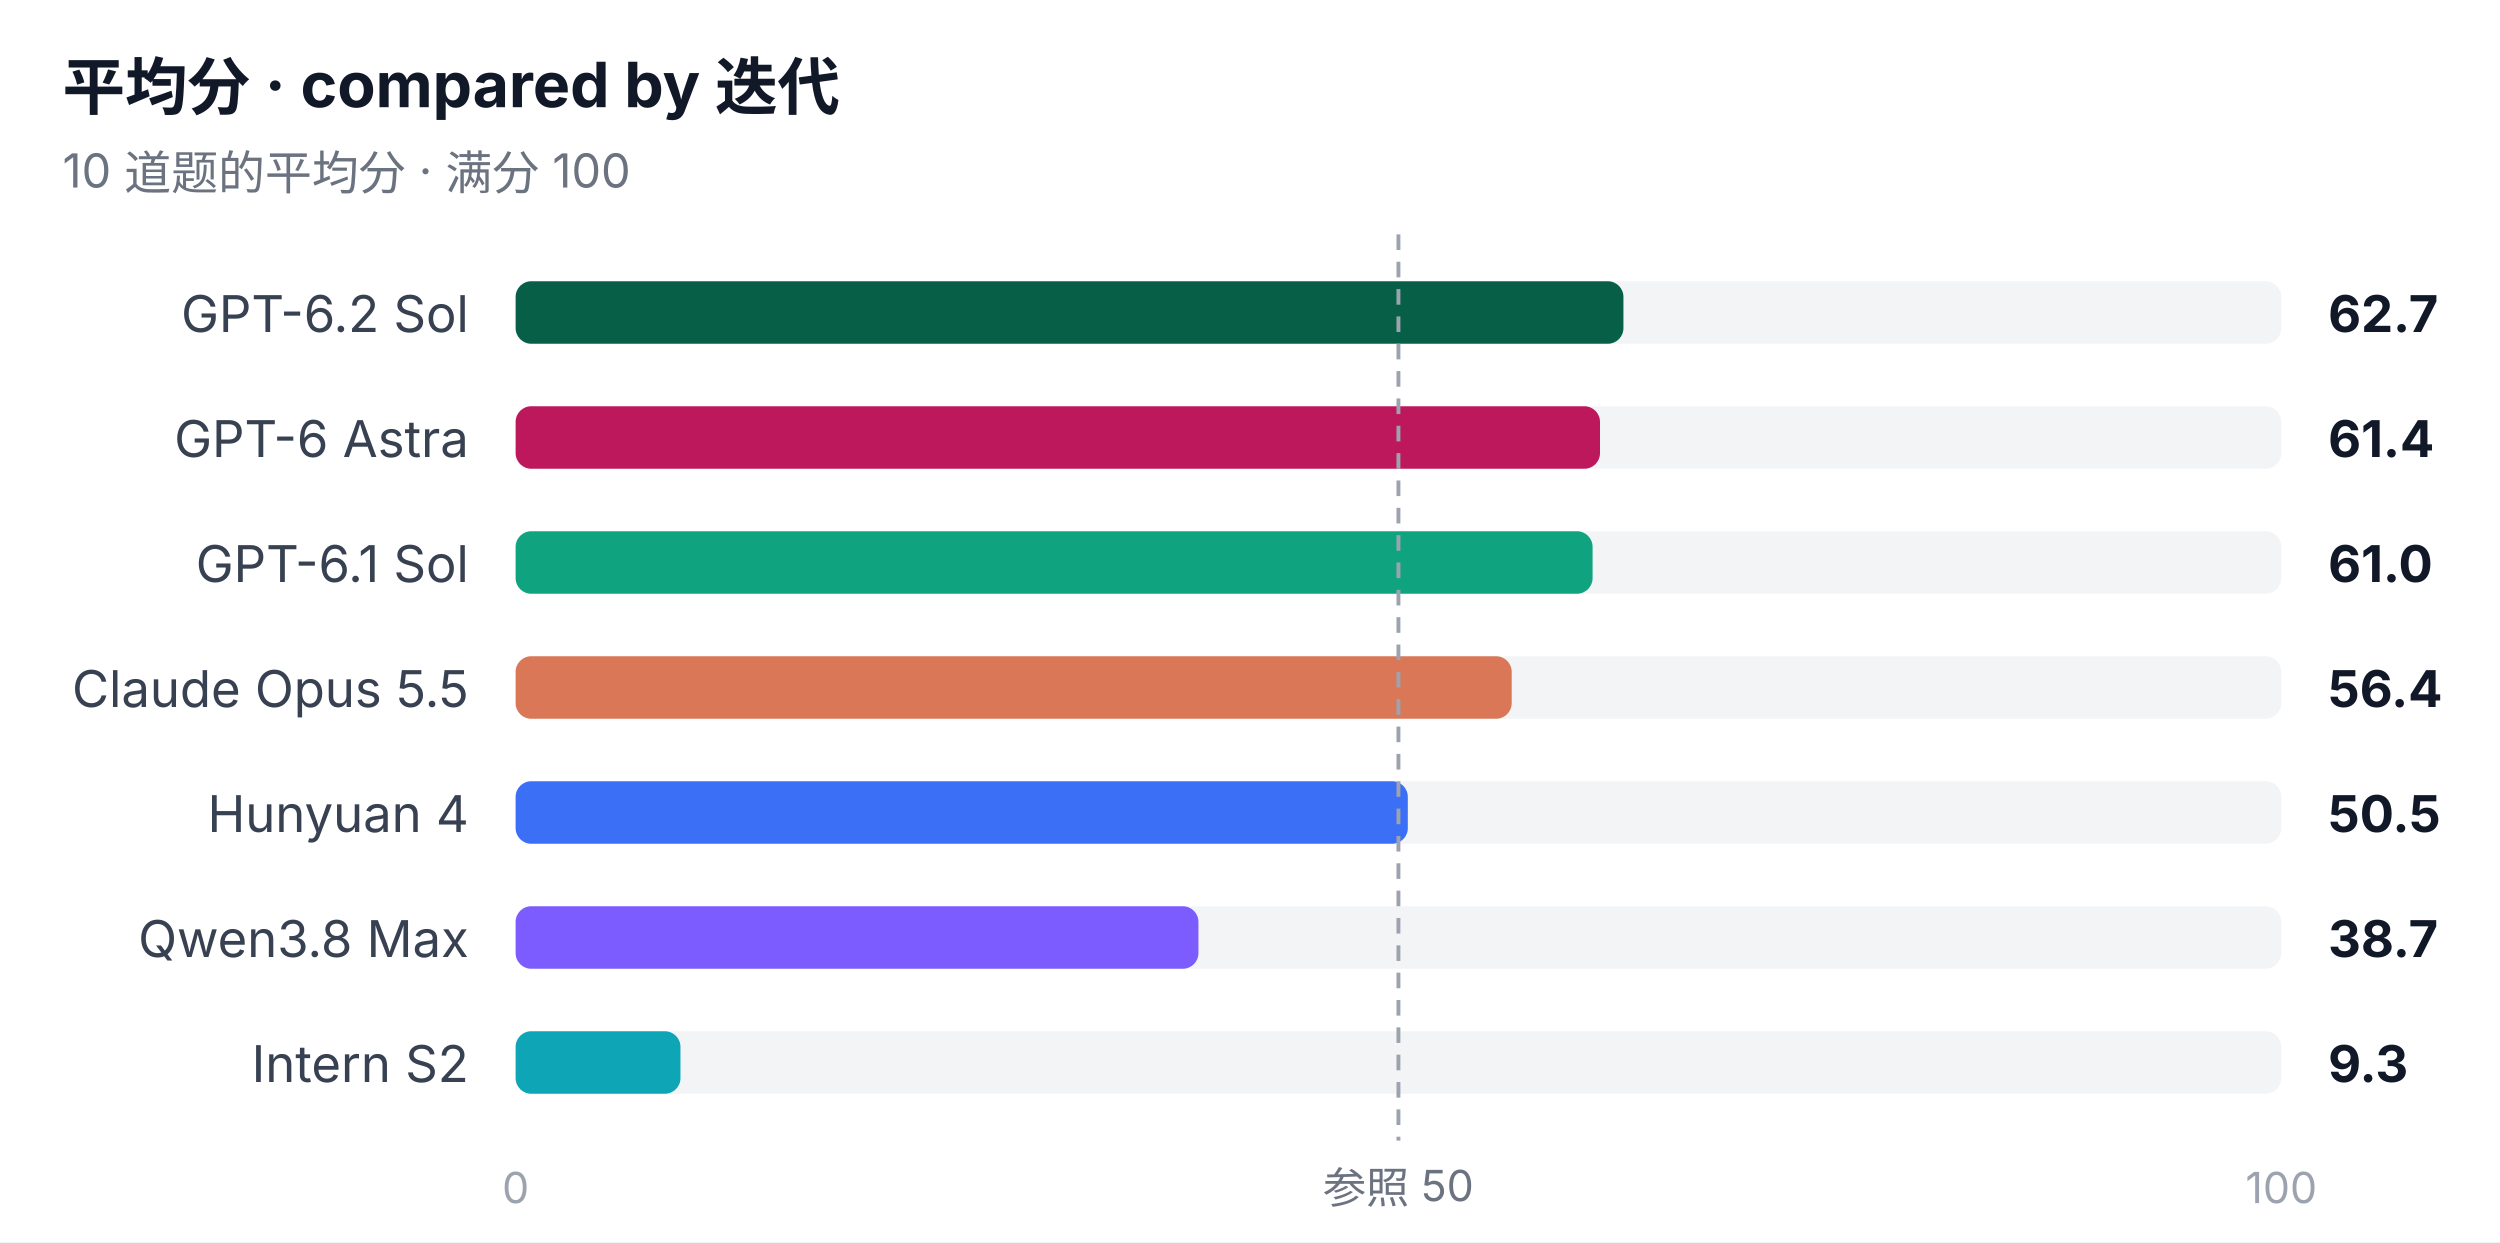
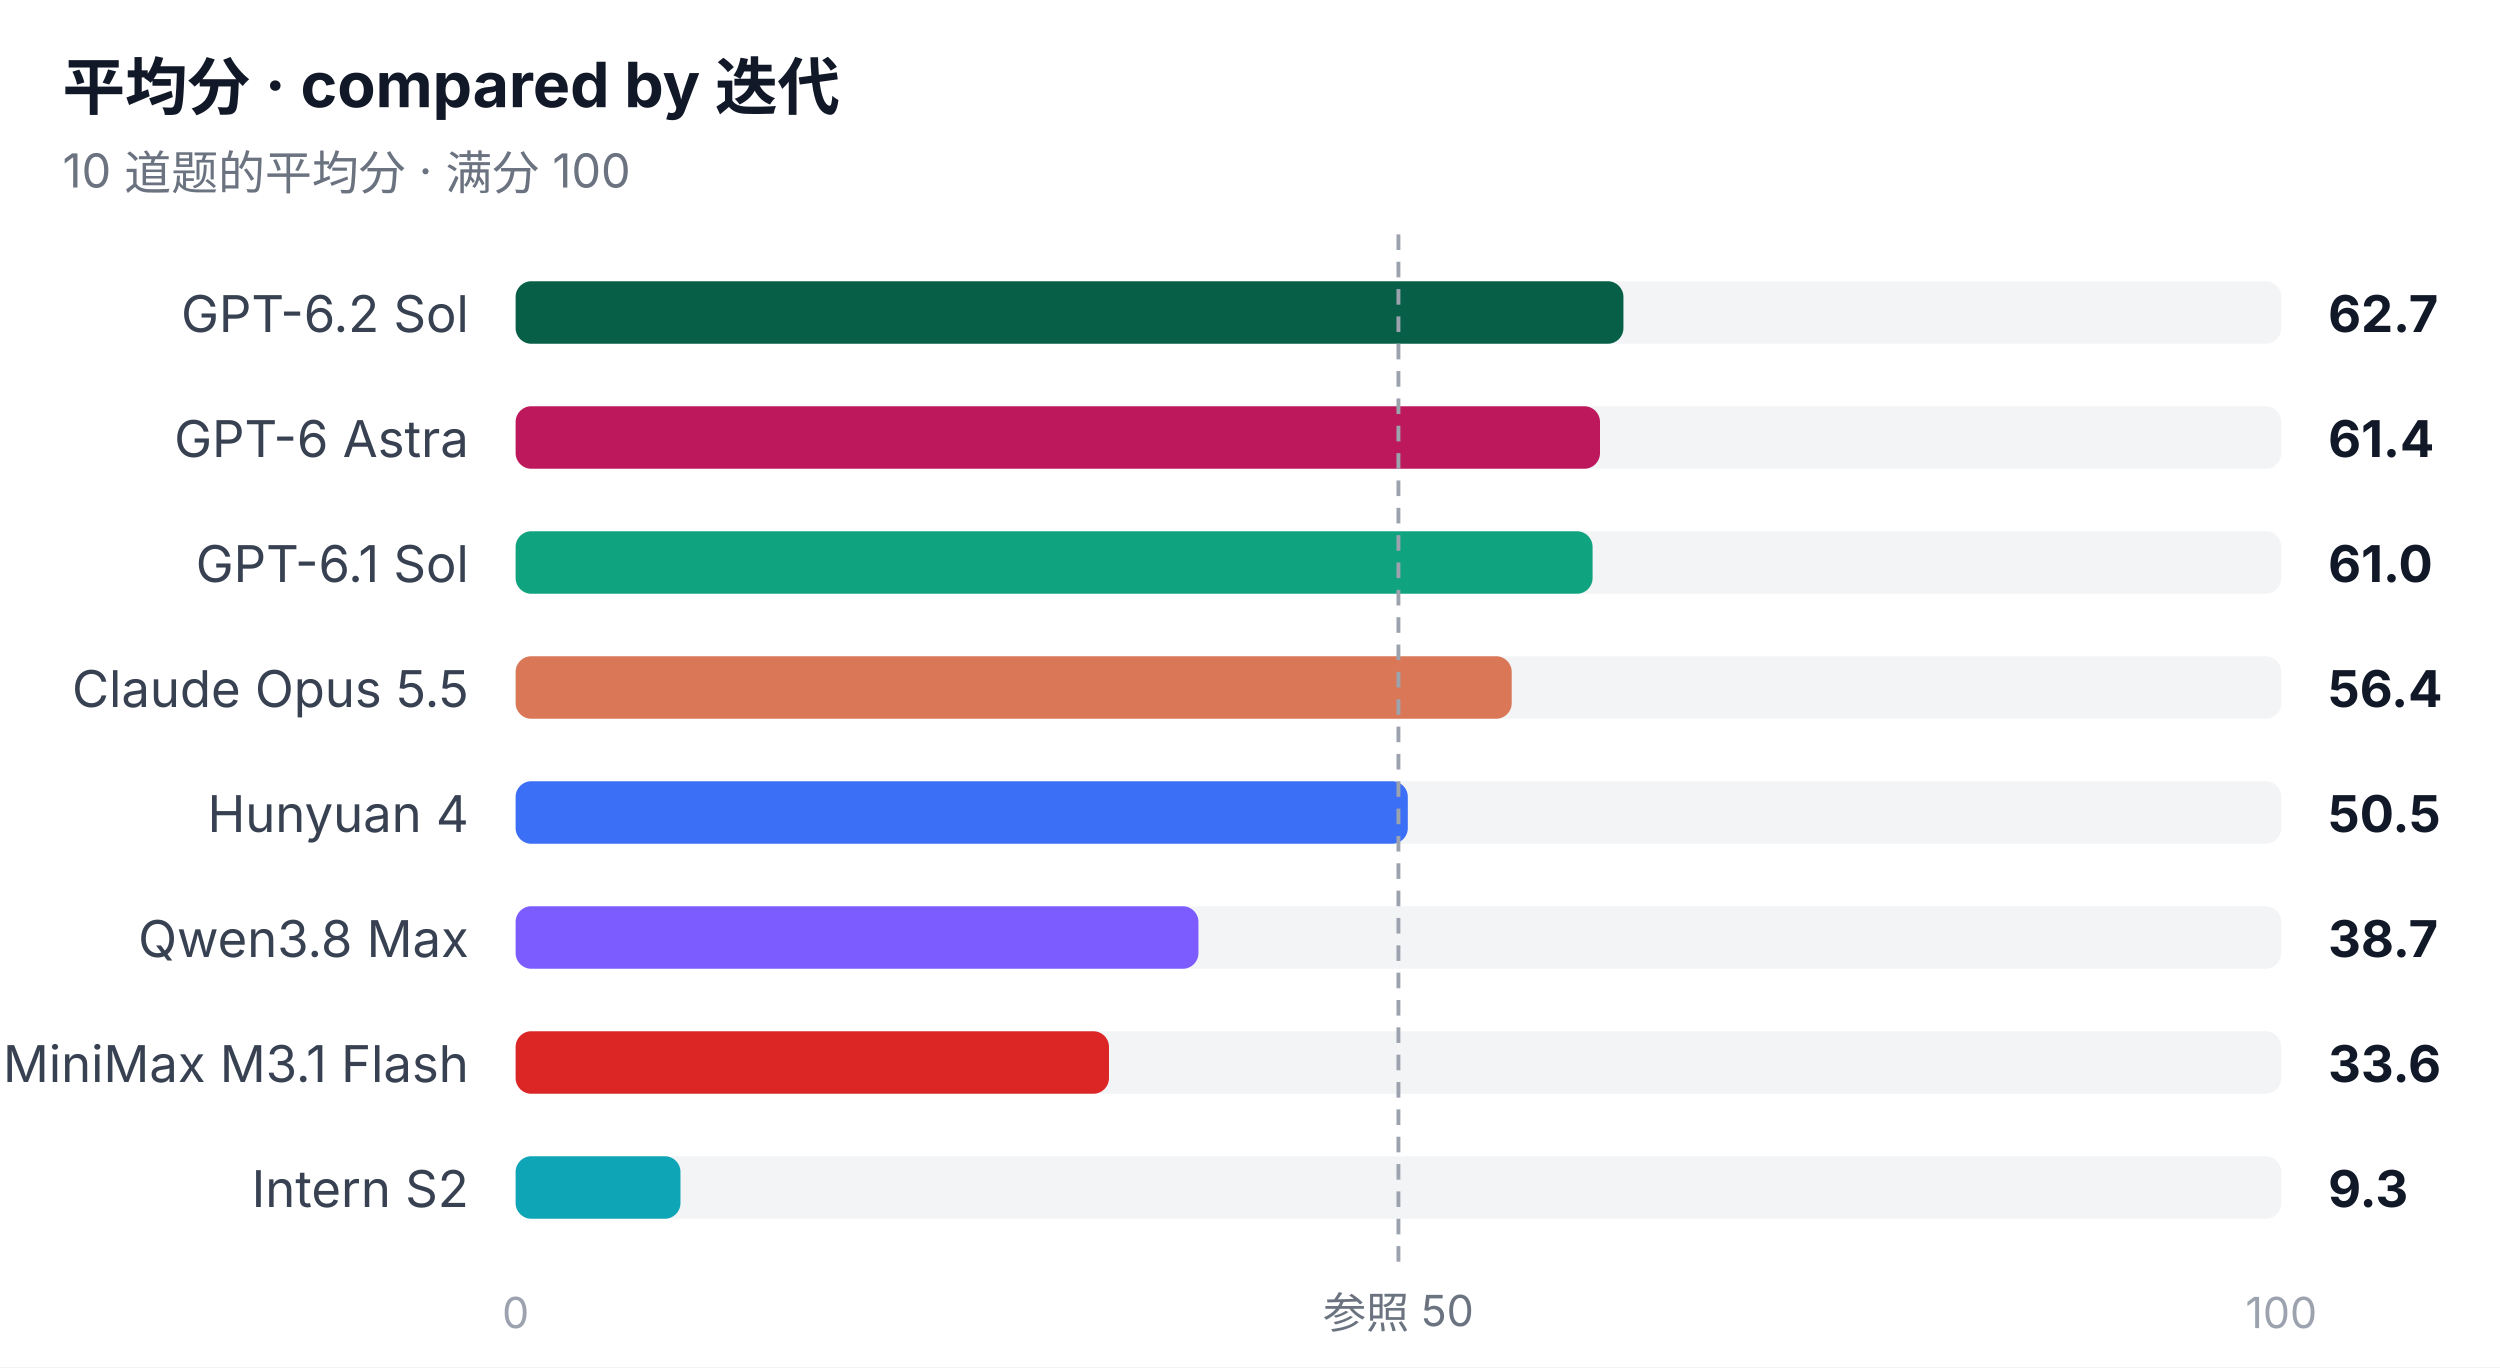
- <svg xmlns="http://www.w3.org/2000/svg" width="640" height="318" viewBox="0 0 640 318" font-family="Inter, -apple-system, BlinkMacSystemFont, 'Segoe UI', Roboto, 'Helvetica Neue', Arial, 'PingFang SC', 'Microsoft YaHei', sans-serif">
-   <rect width="640" height="318" fill="#ffffff" />
+ <svg xmlns="http://www.w3.org/2000/svg" width="640" height="350" viewBox="0 0 640 350" font-family="Inter, -apple-system, BlinkMacSystemFont, 'Segoe UI', Roboto, 'Helvetica Neue', Arial, 'PingFang SC', 'Microsoft YaHei', sans-serif">
+   <rect width="640" height="350" fill="#ffffff" />
  <text x="16" y="28" font-size="16" font-weight="700" fill="#111827">平均分 · compared by 迭代</text>
  <text x="16" y="48" font-size="12" fill="#6b7280">10 道题的平均分 · 满分 100</text>
  <text x="120" y="85.0" font-size="13" fill="#374151" text-anchor="end">GPT-6.2 Sol</text>
  <rect x="132" y="72.0" width="452" height="16" rx="4" fill="#f3f4f6" />
  <rect x="132" y="72.0" width="283.6" height="16" rx="4" fill="#065f46" />
  <text x="596" y="85.0" font-size="13" font-weight="700" fill="#111827">62.7</text>
  <text x="120" y="117.0" font-size="13" fill="#374151" text-anchor="end">GPT-6 Astra</text>
  <rect x="132" y="104.0" width="452" height="16" rx="4" fill="#f3f4f6" />
  <rect x="132" y="104.0" width="277.6" height="16" rx="4" fill="#be185d" />
  <text x="596" y="117.0" font-size="13" font-weight="700" fill="#111827">61.4</text>
  <text x="120" y="149.0" font-size="13" fill="#374151" text-anchor="end">GPT-6.1 Sol</text>
  <rect x="132" y="136.0" width="452" height="16" rx="4" fill="#f3f4f6" />
  <rect x="132" y="136.0" width="275.7" height="16" rx="4" fill="#10a37f" />
  <text x="596" y="149.0" font-size="13" font-weight="700" fill="#111827">61.0</text>
  <text x="120" y="181.0" font-size="13" fill="#374151" text-anchor="end">Claude Opus 5.5</text>
  <rect x="132" y="168.0" width="452" height="16" rx="4" fill="#f3f4f6" />
  <rect x="132" y="168.0" width="255.0" height="16" rx="4" fill="#d97757" />
  <text x="596" y="181.0" font-size="13" font-weight="700" fill="#111827">56.4</text>
  <text x="120" y="213.0" font-size="13" fill="#374151" text-anchor="end">Hunyuan 4</text>
  <rect x="132" y="200.0" width="452" height="16" rx="4" fill="#f3f4f6" />
  <rect x="132" y="200.0" width="228.4" height="16" rx="4" fill="#3b6ff5" />
  <text x="596" y="213.0" font-size="13" font-weight="700" fill="#111827">50.5</text>
  <text x="120" y="245.0" font-size="13" fill="#374151" text-anchor="end">Qwen3.8 Max</text>
  <rect x="132" y="232.0" width="452" height="16" rx="4" fill="#f3f4f6" />
  <rect x="132" y="232.0" width="174.8" height="16" rx="4" fill="#7c5cff" />
  <text x="596" y="245.0" font-size="13" font-weight="700" fill="#111827">38.7</text>
-   <text x="120" y="277.0" font-size="13" fill="#374151" text-anchor="end">Intern S2</text>
+   <text x="120" y="277.0" font-size="13" fill="#374151" text-anchor="end">MiniMax M3.1 Flash</text>
  <rect x="132" y="264.0" width="452" height="16" rx="4" fill="#f3f4f6" />
-   <rect x="132" y="264.0" width="42.2" height="16" rx="4" fill="#0ea5b7" />
-   <text x="596" y="277.0" font-size="13" font-weight="700" fill="#111827">9.3</text>
-   <line x1="358.0" y1="60" x2="358.0" y2="292" stroke="#9ca3af" stroke-dasharray="4 3" />
-   <text x="132.0" y="308" font-size="11" fill="#9ca3af" text-anchor="middle">0</text>
-   <text x="358.0" y="308" font-size="11" fill="#6b7280" text-anchor="middle">参照 50</text>
-   <text x="584.0" y="308" font-size="11" fill="#9ca3af" text-anchor="middle">100</text>
+   <rect x="132" y="264.0" width="151.9" height="16" rx="4" fill="#dc2626" />
+   <text x="596" y="277.0" font-size="13" font-weight="700" fill="#111827">33.6</text>
+   <text x="120" y="309.0" font-size="13" fill="#374151" text-anchor="end">Intern S2</text>
+   <rect x="132" y="296.0" width="452" height="16" rx="4" fill="#f3f4f6" />
+   <rect x="132" y="296.0" width="42.2" height="16" rx="4" fill="#0ea5b7" />
+   <text x="596" y="309.0" font-size="13" font-weight="700" fill="#111827">9.3</text>
+   <line x1="358.0" y1="60" x2="358.0" y2="324" stroke="#9ca3af" stroke-dasharray="4 3" />
+   <text x="132.0" y="340" font-size="11" fill="#9ca3af" text-anchor="middle">0</text>
+   <text x="358.0" y="340" font-size="11" fill="#6b7280" text-anchor="middle">参照 50</text>
+   <text x="584.0" y="340" font-size="11" fill="#9ca3af" text-anchor="middle">100</text>
</svg>
